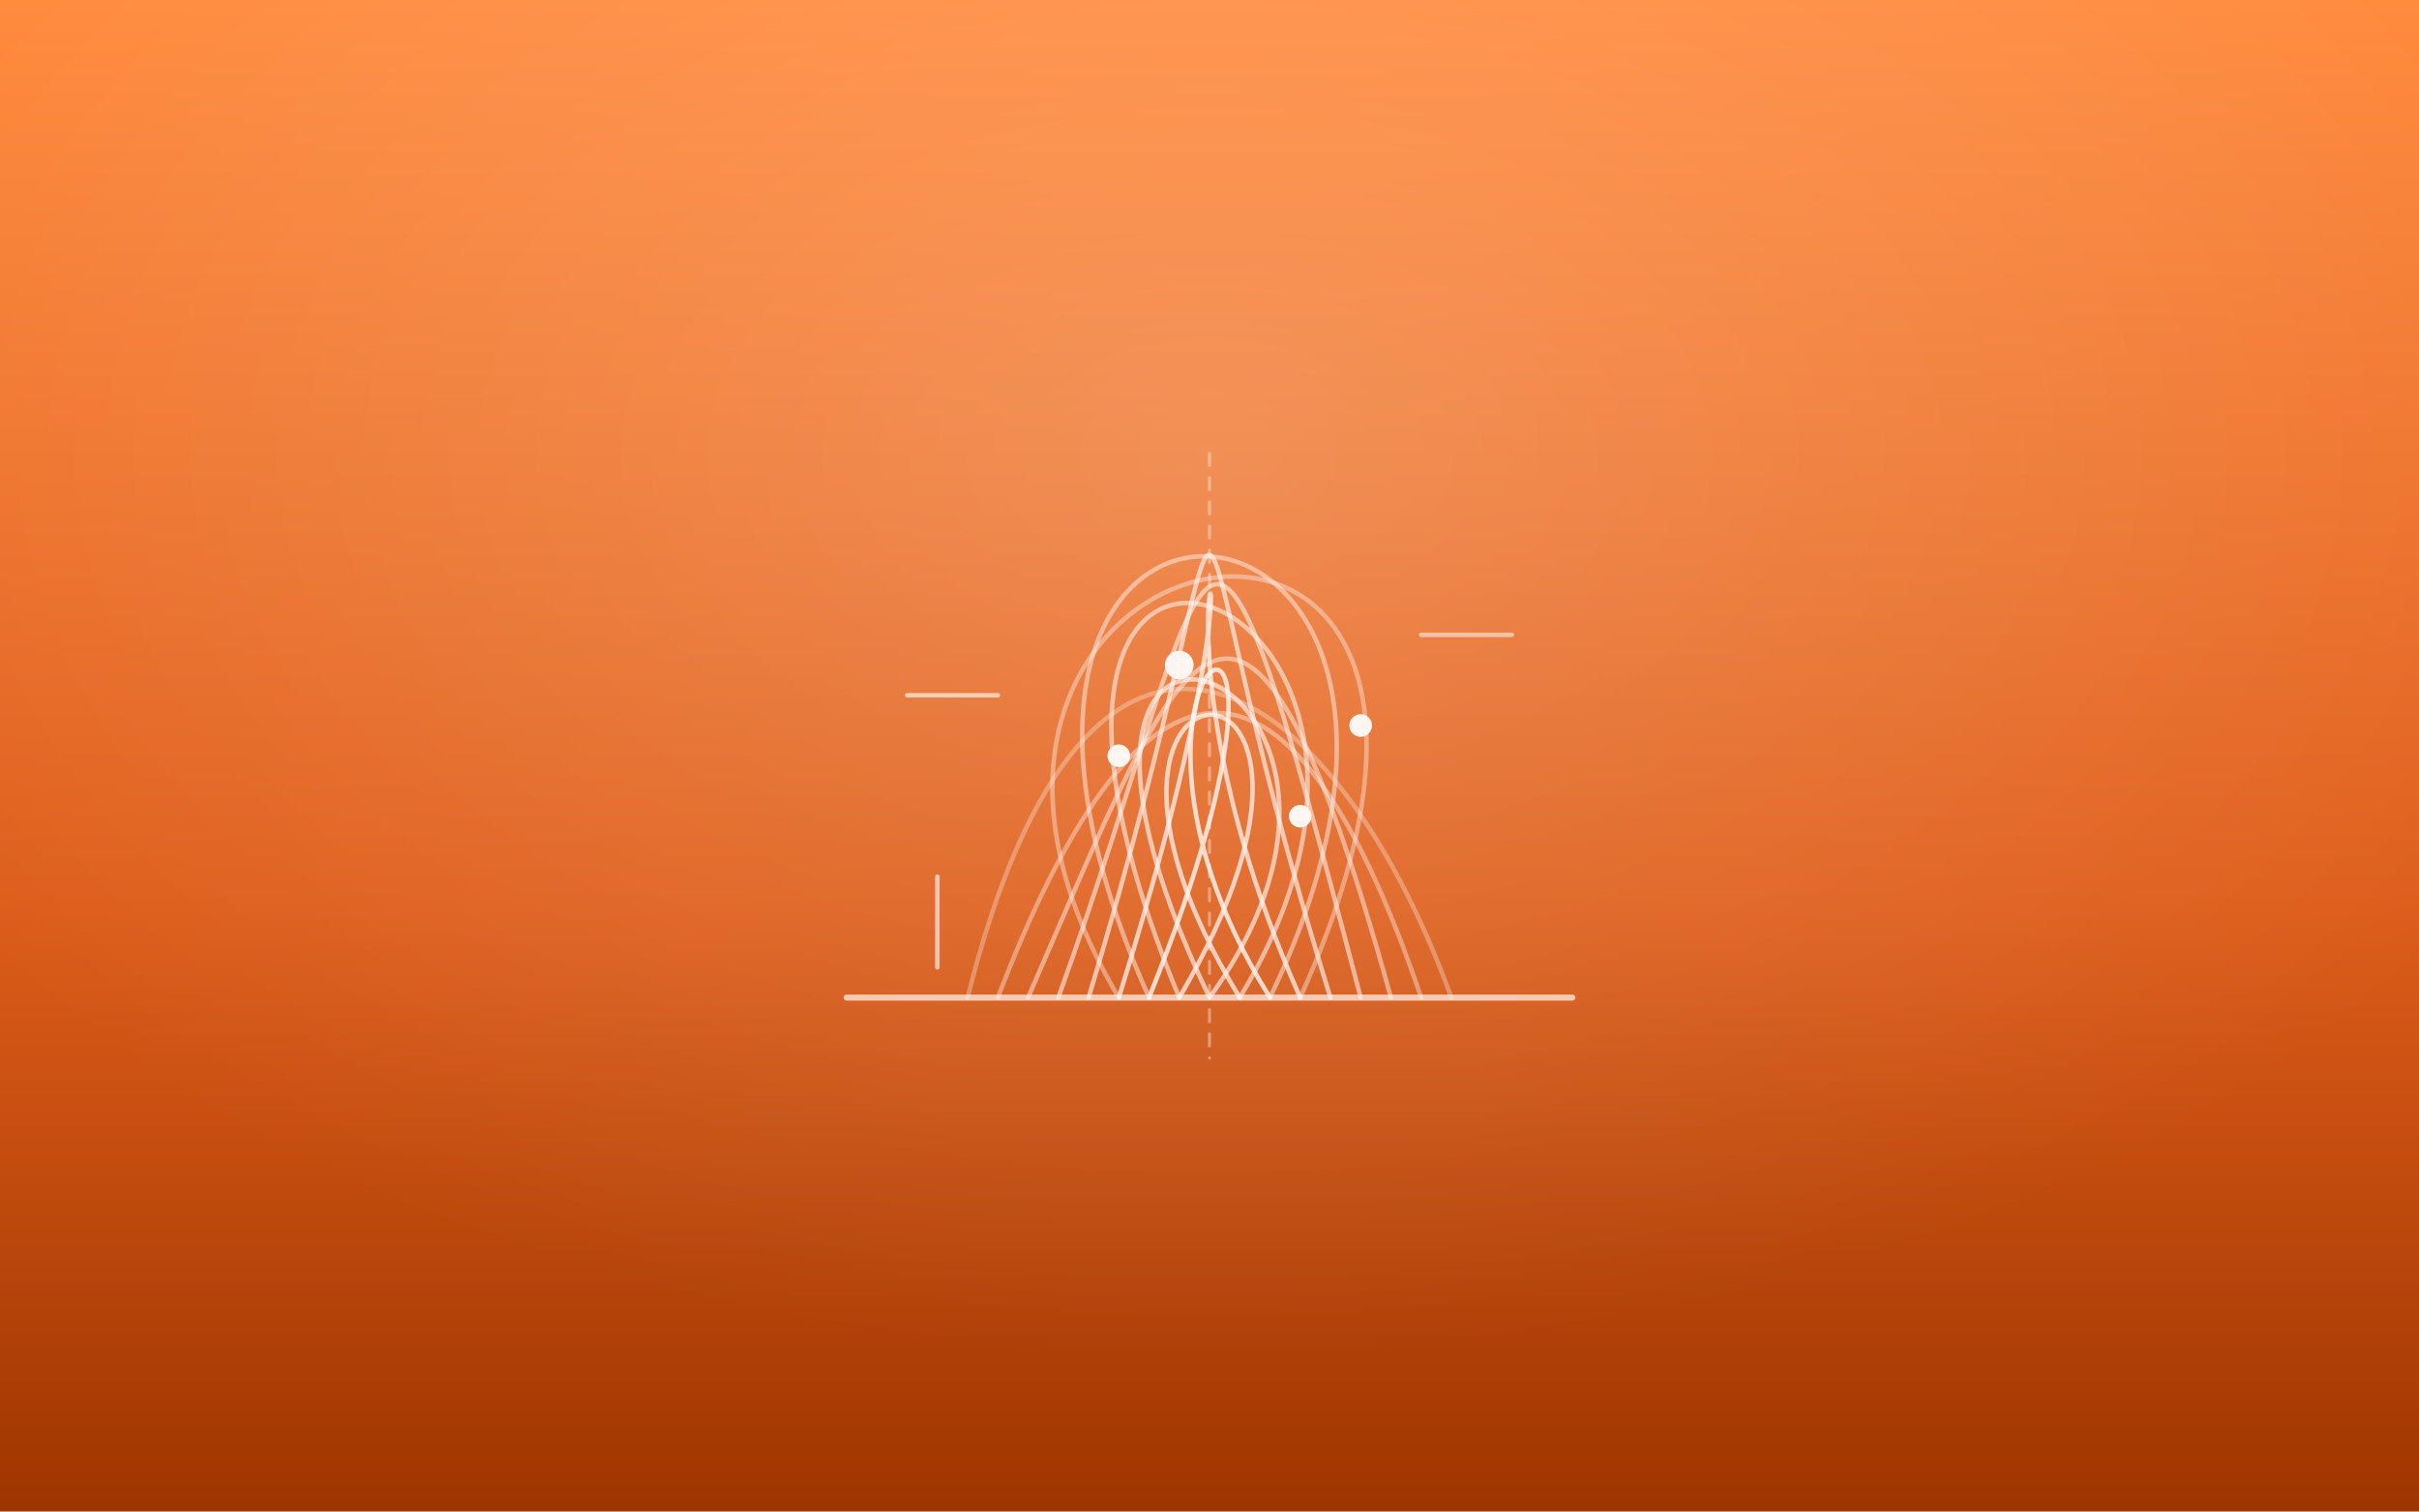
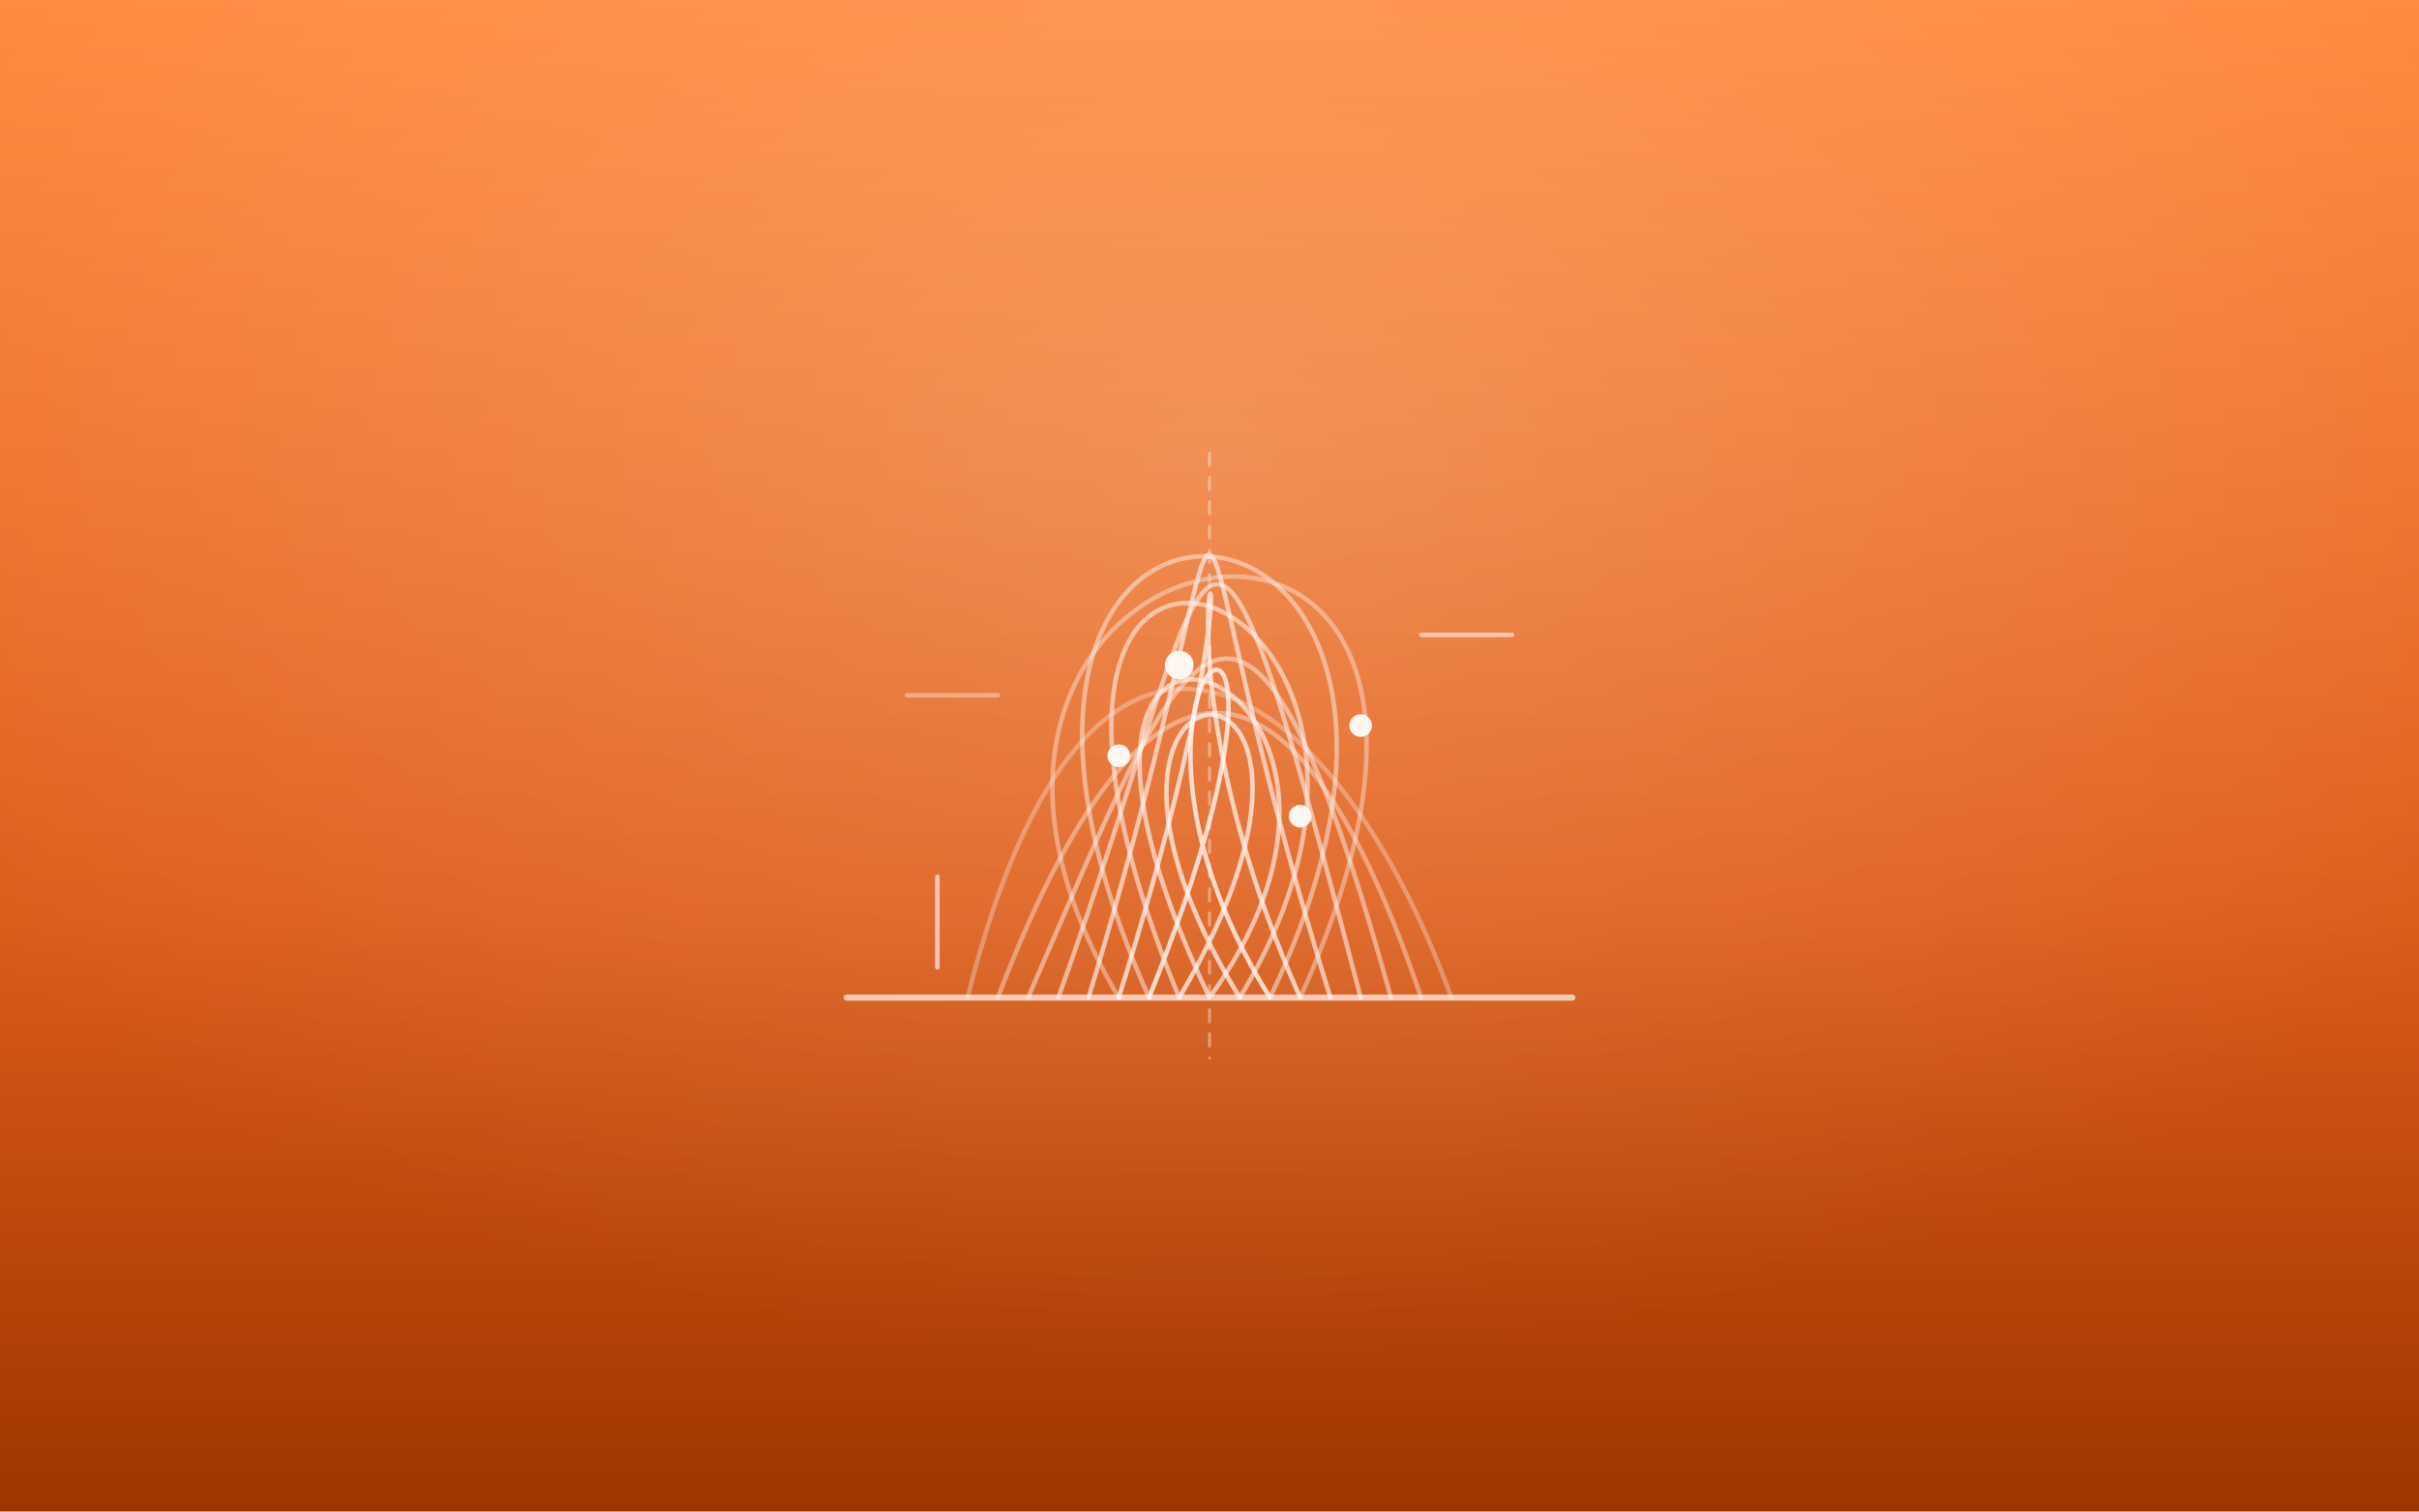
<svg xmlns="http://www.w3.org/2000/svg" viewBox="0 0 800 500">
  <defs>
    <linearGradient id="bgGradient" x1="0%" y1="0%" x2="0%" y2="100%">
      <stop offset="0%" stop-color="#FF8A3D" />
      <stop offset="60%" stop-color="#DE5D1A" />
      <stop offset="100%" stop-color="#9E3500" />
    </linearGradient>
    <radialGradient id="glowHighlight" cx="50%" cy="30%" r="60%">
      <stop offset="0%" stop-color="rgba(255, 255, 255, 0.2)" />
      <stop offset="100%" stop-color="rgba(255, 255, 255, 0)" />
    </radialGradient>
  </defs>
  <rect width="100%" height="100%" fill="url(#bgGradient)" />
  <rect width="100%" height="100%" fill="url(#glowHighlight)" />
  <g transform="translate(400, 250)" stroke="#FFF6F2" fill="none" stroke-width="1.5" stroke-linecap="round" stroke-linejoin="round">
    <path d="M-80,80 C-40,-80 40,-30 80,80" stroke-width="1.5" opacity="0.32" />
    <path d="M-70,80 C-25,-37.926 25,-52.985 70,80" stroke-width="1.5" opacity="0.4" />
    <path d="M-60,80 C-10,-34.535 10,-100.807 60,80" stroke-width="1.5" opacity="0.48" />
    <path d="M-50,80 C5,-72.944 -5,-129.5 50,80" stroke-width="1.5" opacity="0.56" />
    <path d="M-40,80 C20,-117.84 -20,-112.682 40,80" stroke-width="1.5" opacity="0.64" />
    <path d="M-30,80 C35,-127.946 -35,-65.817 30,80" stroke-width="1.5" opacity="0.72" />
    <path d="M-20,80 C50,-93.971 -50,-31.991 20,80" stroke-width="1.5" opacity="0.8" />
    <path d="M-10,80 C65,-47.151 -65,-42.305 10,80" stroke-width="1.5" opacity="0.72" />
    <path d="M0,80 C80,-30.532 -80,-87.275 0,80" stroke-width="1.5" opacity="0.64" />
    <path d="M10,80 C95,-59.394 -95,-125.557 -10,80" stroke-width="1.5" opacity="0.56" />
    <path d="M20,80 C110,-107.201 -110,-121.954 -20,80" stroke-width="1.5" opacity="0.48" />
    <path d="M30,80 C125,-130 -125,-79.779 -30,80" stroke-width="1.5" opacity="0.4" />
    <line x1="-120" y1="80" x2="120" y2="80" stroke-width="2" opacity="0.7" />
    <line x1="0" y1="-100" x2="0" y2="100" stroke-width="1" stroke-dasharray="4 4" opacity="0.4" />
    <circle cx="-30" cy="0" r="3" fill="#FFF6F2" />
    <circle cx="30" cy="20" r="3" fill="#FFF6F2" />
    <circle cx="-10" cy="-30" r="4" fill="#FFF6F2" />
    <circle cx="50" cy="-10" r="3" fill="#FFF6F2" />
-     <line x1="-100" y1="-20" x2="-70" y2="-20" opacity="0.664" />
-     <line x1="70" y1="-40" x2="100" y2="-40" opacity="0.553" />
-     <line x1="-90" y1="40" x2="-90" y2="70" opacity="0.649" />
+     <line x1="-100" y1="-20" x2="-70" y2="-20" opacity="0.402" />
+     <line x1="70" y1="-40" x2="100" y2="-40" opacity="0.597" />
+     <line x1="-90" y1="40" x2="-90" y2="70" opacity="0.665" />
  </g>
</svg>
